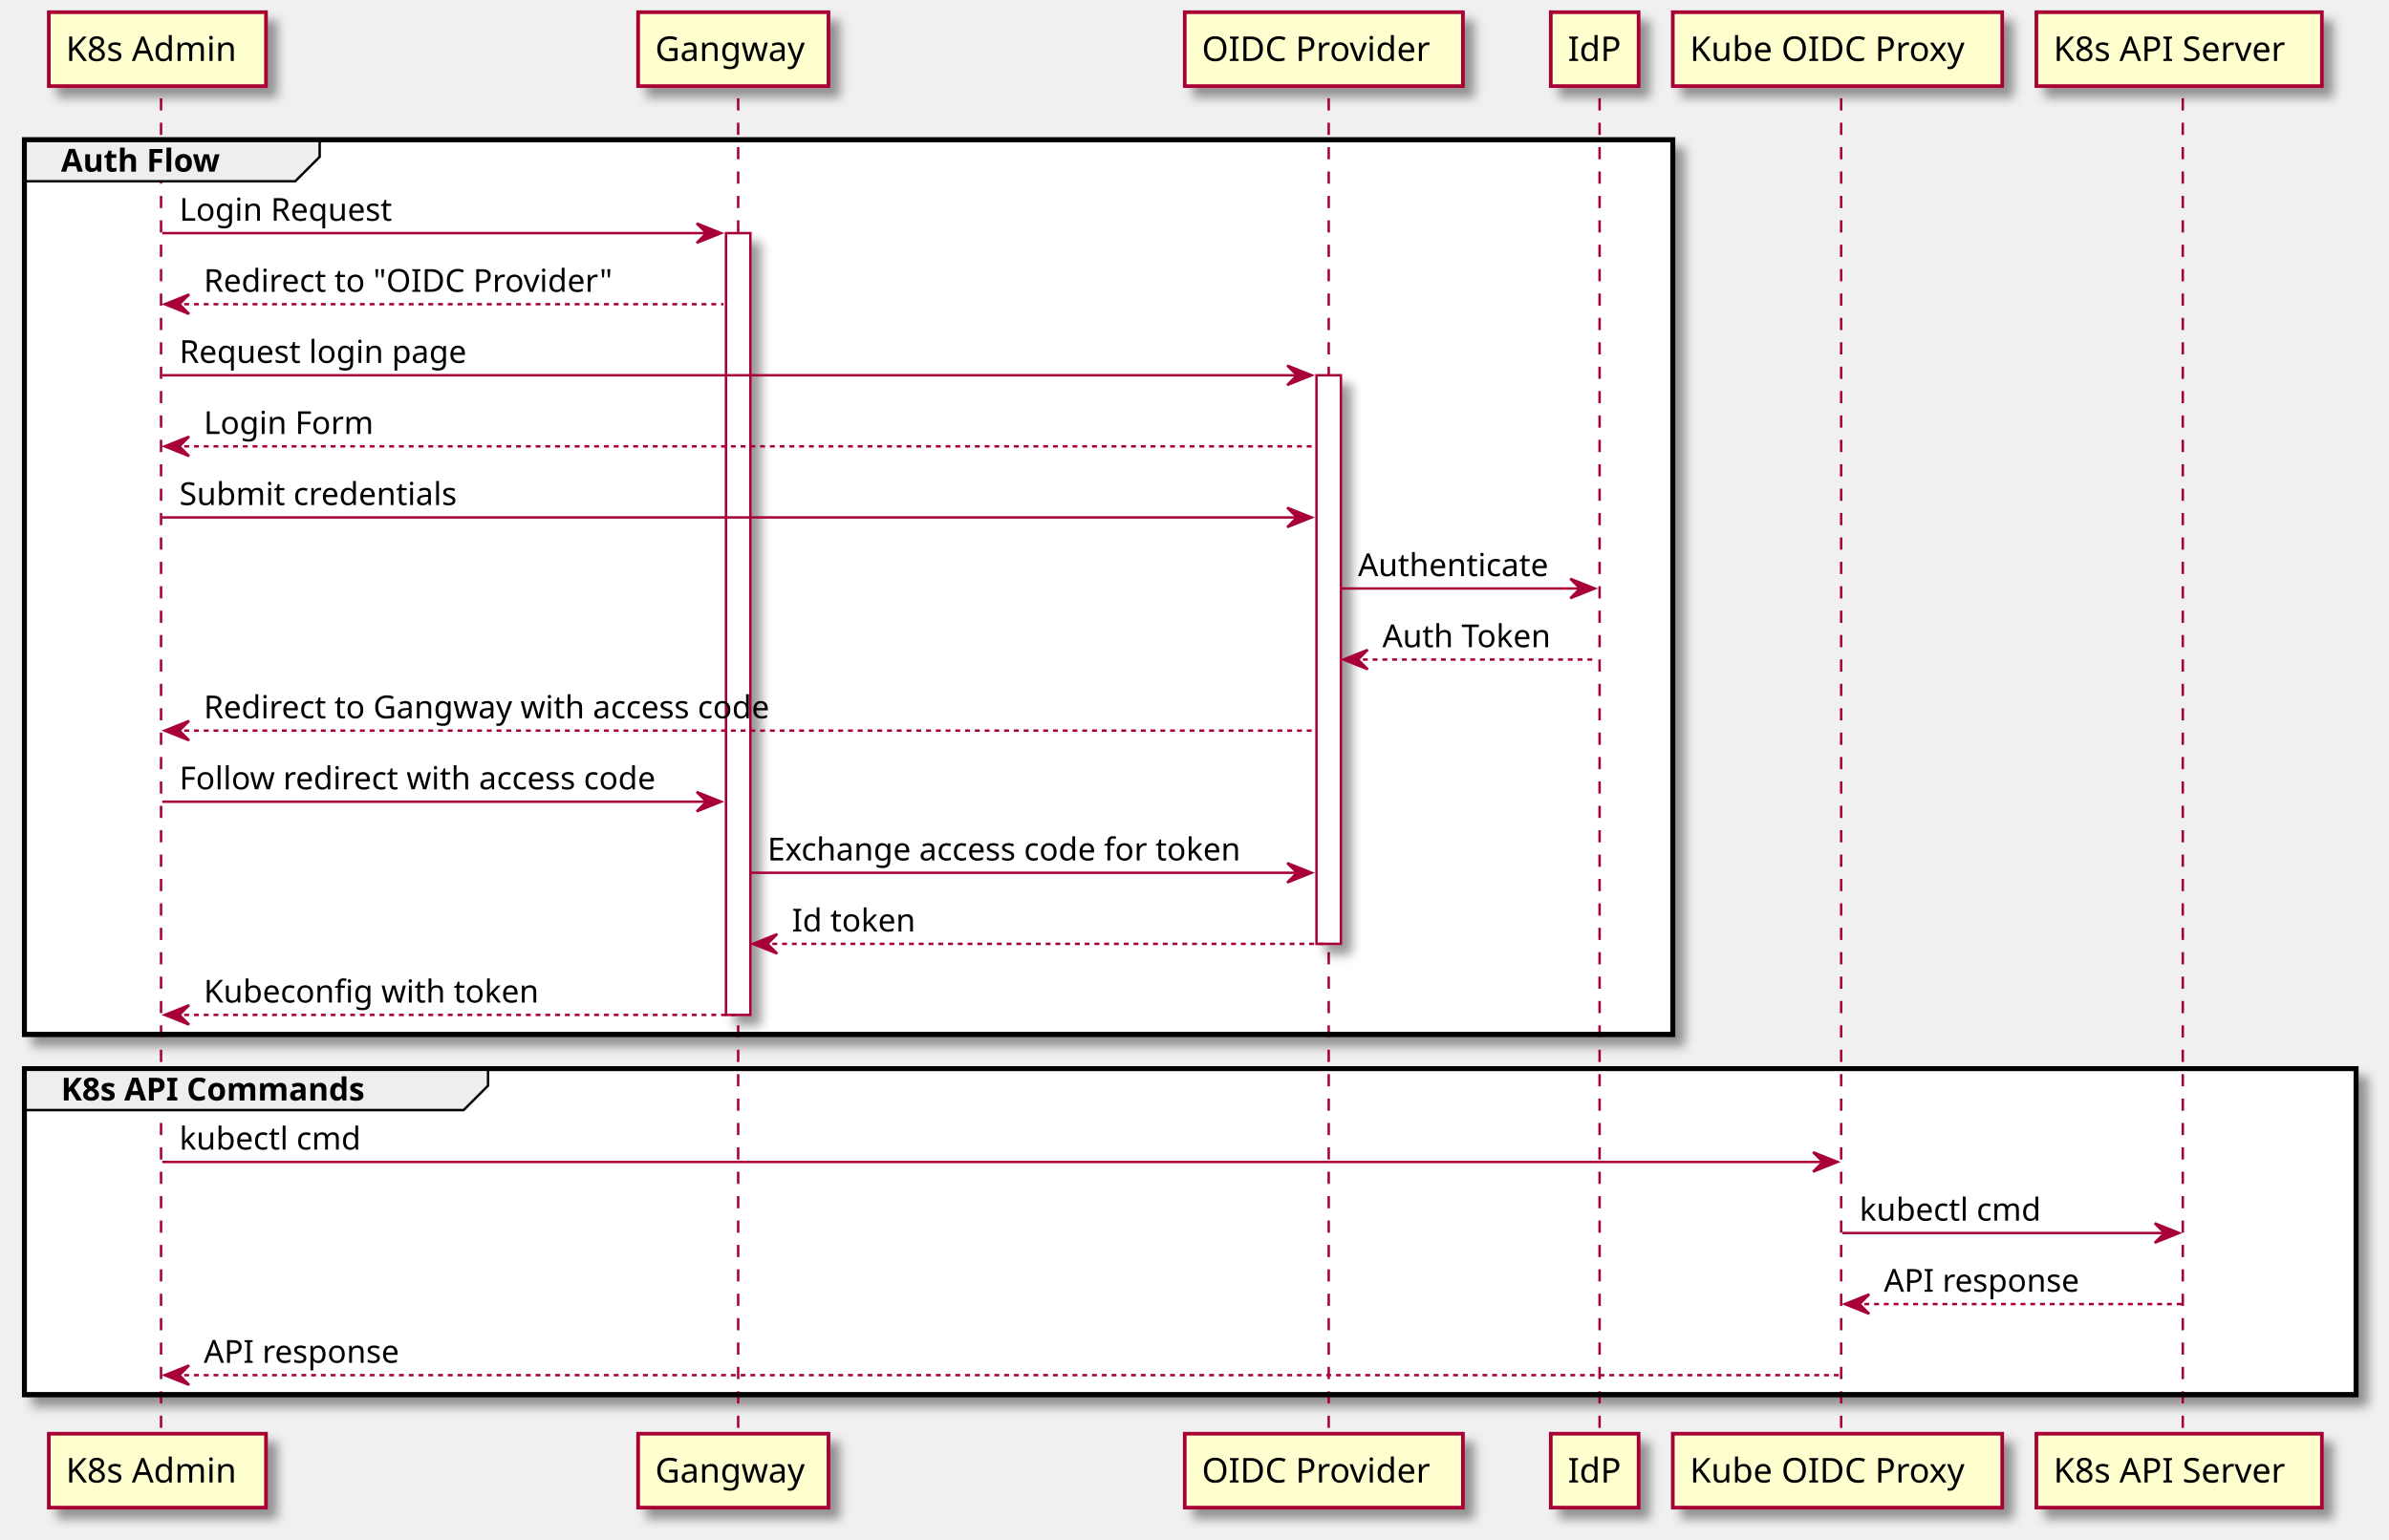
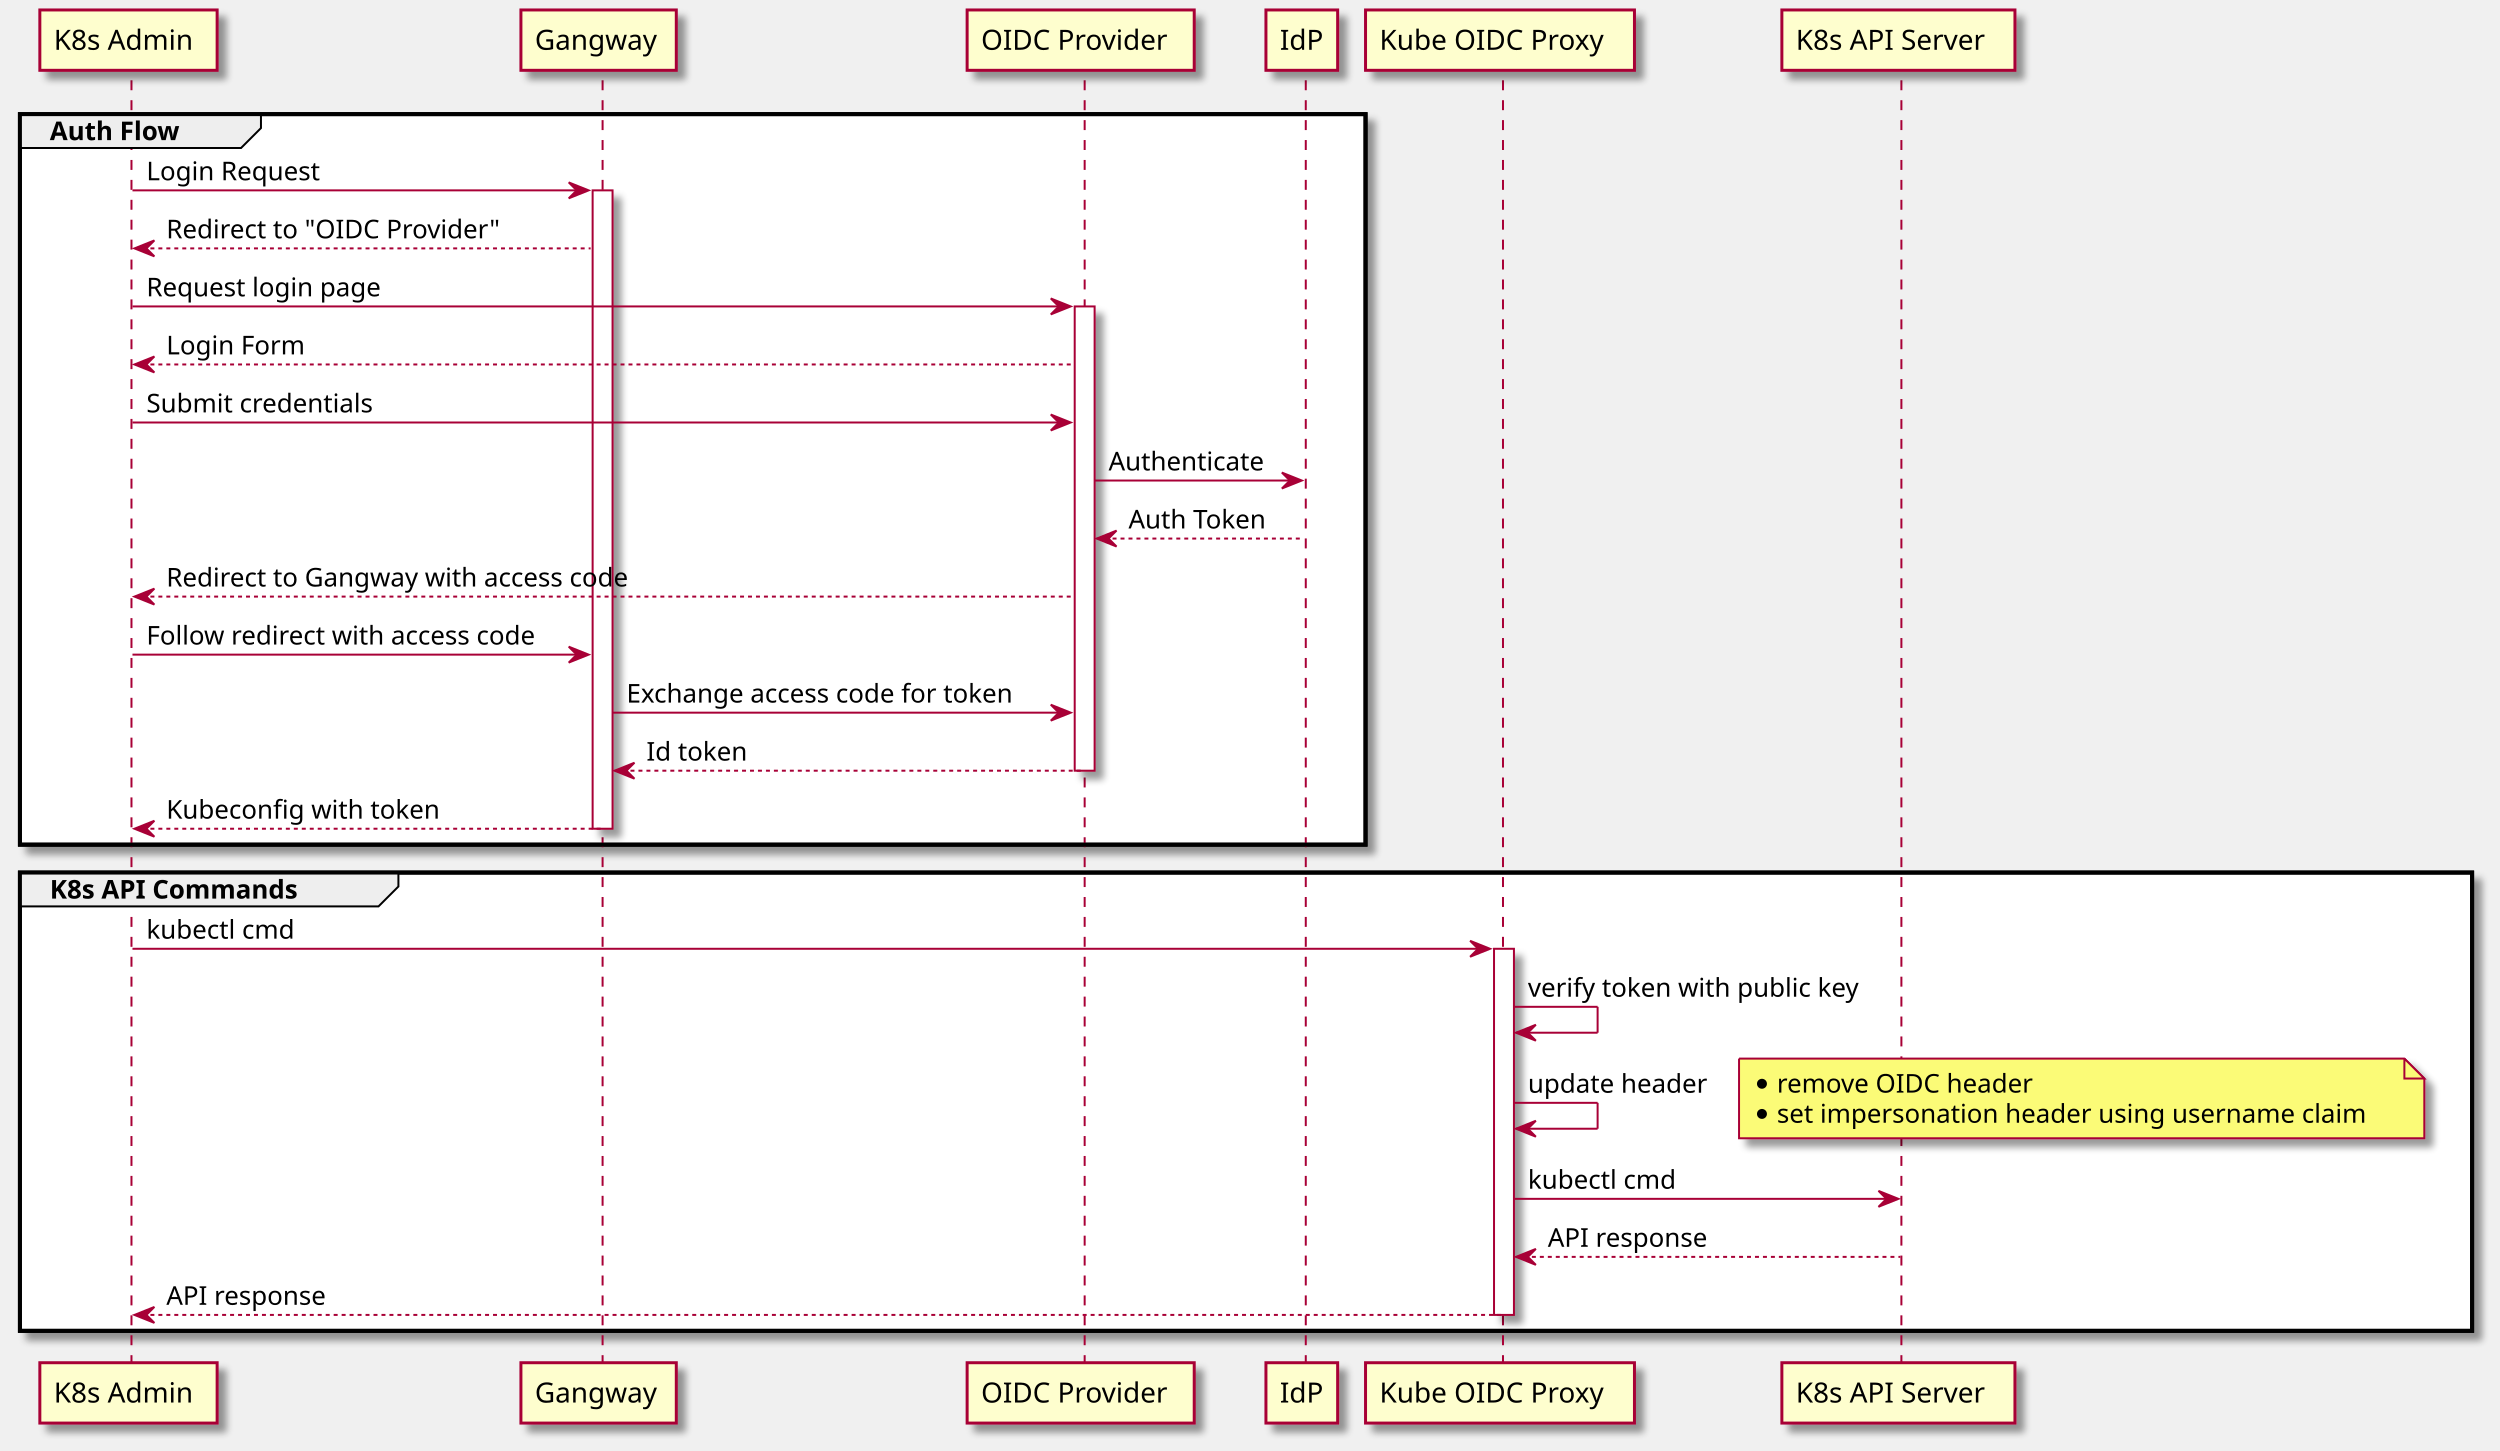
- <svg xmlns="http://www.w3.org/2000/svg" contentScriptType="application/ecmascript" contentStyleType="text/css" height="631px" preserveAspectRatio="none" style="width:979px;height:631px;background:#FFFFFF;" version="1.1" viewBox="0 0 979 631" width="979px" zoomAndPan="magnify">
+ <svg xmlns="http://www.w3.org/2000/svg" contentScriptType="application/ecmascript" contentStyleType="text/css" height="728px" preserveAspectRatio="none" style="width:1255px;height:728px;background:#FFFFFF;" version="1.1" viewBox="0 0 1255 728" width="1255px" zoomAndPan="magnify">
  <defs>
-     <filter height="300%" id="f1nvqgcn6y62it" width="300%" x="-1" y="-1">
+     <filter height="300%" id="f1hoq0ixwn51ui" width="300%" x="-1" y="-1">
      <feGaussianBlur result="blurOut" stdDeviation="2.0" />
      <feColorMatrix in="blurOut" result="blurOut2" type="matrix" values="0 0 0 0 0 0 0 0 0 0 0 0 0 0 0 0 0 0 .4 0" />
      <feOffset dx="4.0" dy="4.0" in="blurOut2" result="blurOut3" />
      <feBlend in="SourceGraphic" in2="blurOut3" mode="normal" />
    </filter>
  </defs>
  <g>
-     <rect fill="#FFFFFF" filter="url(#f1nvqgcn6y62it)" height="320.461" style="stroke:#A80036;stroke-width:1.0;" width="10" x="297.5" y="95.562" />
-     <rect fill="#FFFFFF" filter="url(#f1nvqgcn6y62it)" height="233.062" style="stroke:#A80036;stroke-width:1.0;" width="10" x="539.5" y="153.828" />
-     <rect fill="#FFFFFF" filter="url(#f1nvqgcn6y62it)" height="366.727" style="stroke:#000000;stroke-width:2.0;" width="675.5" x="10" y="57.297" />
-     <rect fill="#FFFFFF" filter="url(#f1nvqgcn6y62it)" height="133.664" style="stroke:#000000;stroke-width:2.0;" width="955.5" x="10" y="438.023" />
-     <line style="stroke:#A80036;stroke-width:1.0;stroke-dasharray:5.0,5.0;" x1="66" x2="66" y1="40.297" y2="588.688" />
-     <line style="stroke:#A80036;stroke-width:1.0;stroke-dasharray:5.0,5.0;" x1="302.5" x2="302.5" y1="40.297" y2="588.688" />
-     <line style="stroke:#A80036;stroke-width:1.0;stroke-dasharray:5.0,5.0;" x1="544.5" x2="544.5" y1="40.297" y2="588.688" />
-     <line style="stroke:#A80036;stroke-width:1.0;stroke-dasharray:5.0,5.0;" x1="655.5" x2="655.5" y1="40.297" y2="588.688" />
-     <line style="stroke:#A80036;stroke-width:1.0;stroke-dasharray:5.0,5.0;" x1="754.5" x2="754.5" y1="40.297" y2="588.688" />
-     <line style="stroke:#A80036;stroke-width:1.0;stroke-dasharray:5.0,5.0;" x1="894.5" x2="894.5" y1="40.297" y2="588.688" />
-     <rect fill="#FEFECE" filter="url(#f1nvqgcn6y62it)" height="30.297" style="stroke:#A80036;stroke-width:1.5;" width="89" x="20" y="5" />
+     <rect fill="#FFFFFF" filter="url(#f1hoq0ixwn51ui)" height="320.461" style="stroke:#A80036;stroke-width:1.0;" width="10" x="297.5" y="95.562" />
+     <rect fill="#FFFFFF" filter="url(#f1hoq0ixwn51ui)" height="233.062" style="stroke:#A80036;stroke-width:1.0;" width="10" x="539.5" y="153.828" />
+     <rect fill="#FFFFFF" filter="url(#f1hoq0ixwn51ui)" height="183.797" style="stroke:#A80036;stroke-width:1.0;" width="10" x="750" y="476.289" />
+     <rect fill="#FFFFFF" filter="url(#f1hoq0ixwn51ui)" height="366.727" style="stroke:#000000;stroke-width:2.0;" width="675.5" x="10" y="57.297" />
+     <rect fill="#FFFFFF" filter="url(#f1hoq0ixwn51ui)" height="230.062" style="stroke:#000000;stroke-width:2.0;" width="1231" x="10" y="438.023" />
+     <line style="stroke:#A80036;stroke-width:1.0;stroke-dasharray:5.0,5.0;" x1="66" x2="66" y1="40.297" y2="685.086" />
+     <line style="stroke:#A80036;stroke-width:1.0;stroke-dasharray:5.0,5.0;" x1="302.5" x2="302.5" y1="40.297" y2="685.086" />
+     <line style="stroke:#A80036;stroke-width:1.0;stroke-dasharray:5.0,5.0;" x1="544.5" x2="544.5" y1="40.297" y2="685.086" />
+     <line style="stroke:#A80036;stroke-width:1.0;stroke-dasharray:5.0,5.0;" x1="655.5" x2="655.5" y1="40.297" y2="685.086" />
+     <line style="stroke:#A80036;stroke-width:1.0;stroke-dasharray:5.0,5.0;" x1="754.5" x2="754.5" y1="40.297" y2="685.086" />
+     <line style="stroke:#A80036;stroke-width:1.0;stroke-dasharray:5.0,5.0;" x1="954.5" x2="954.5" y1="40.297" y2="685.086" />
+     <rect fill="#FEFECE" filter="url(#f1hoq0ixwn51ui)" height="30.297" style="stroke:#A80036;stroke-width:1.5;" width="89" x="20" y="5" />
    <text fill="#000000" font-family="sans-serif" font-size="14" lengthAdjust="spacing" textLength="75" x="27" y="24.995">K8s Admin</text>
-     <rect fill="#FEFECE" filter="url(#f1nvqgcn6y62it)" height="30.297" style="stroke:#A80036;stroke-width:1.5;" width="89" x="20" y="587.688" />
-     <text fill="#000000" font-family="sans-serif" font-size="14" lengthAdjust="spacing" textLength="75" x="27" y="607.683">K8s Admin</text>
-     <rect fill="#FEFECE" filter="url(#f1nvqgcn6y62it)" height="30.297" style="stroke:#A80036;stroke-width:1.5;" width="78" x="261.5" y="5" />
+     <rect fill="#FEFECE" filter="url(#f1hoq0ixwn51ui)" height="30.297" style="stroke:#A80036;stroke-width:1.5;" width="89" x="20" y="684.086" />
+     <text fill="#000000" font-family="sans-serif" font-size="14" lengthAdjust="spacing" textLength="75" x="27" y="704.081">K8s Admin</text>
+     <rect fill="#FEFECE" filter="url(#f1hoq0ixwn51ui)" height="30.297" style="stroke:#A80036;stroke-width:1.5;" width="78" x="261.5" y="5" />
    <text fill="#000000" font-family="sans-serif" font-size="14" lengthAdjust="spacing" textLength="64" x="268.5" y="24.995">Gangway</text>
-     <rect fill="#FEFECE" filter="url(#f1nvqgcn6y62it)" height="30.297" style="stroke:#A80036;stroke-width:1.5;" width="78" x="261.5" y="587.688" />
-     <text fill="#000000" font-family="sans-serif" font-size="14" lengthAdjust="spacing" textLength="64" x="268.5" y="607.683">Gangway</text>
-     <rect fill="#FEFECE" filter="url(#f1nvqgcn6y62it)" height="30.297" style="stroke:#A80036;stroke-width:1.5;" width="114" x="485.5" y="5" />
+     <rect fill="#FEFECE" filter="url(#f1hoq0ixwn51ui)" height="30.297" style="stroke:#A80036;stroke-width:1.5;" width="78" x="261.5" y="684.086" />
+     <text fill="#000000" font-family="sans-serif" font-size="14" lengthAdjust="spacing" textLength="64" x="268.5" y="704.081">Gangway</text>
+     <rect fill="#FEFECE" filter="url(#f1hoq0ixwn51ui)" height="30.297" style="stroke:#A80036;stroke-width:1.5;" width="114" x="485.5" y="5" />
    <text fill="#000000" font-family="sans-serif" font-size="14" lengthAdjust="spacing" textLength="100" x="492.5" y="24.995">OIDC Provider</text>
-     <rect fill="#FEFECE" filter="url(#f1nvqgcn6y62it)" height="30.297" style="stroke:#A80036;stroke-width:1.5;" width="114" x="485.5" y="587.688" />
-     <text fill="#000000" font-family="sans-serif" font-size="14" lengthAdjust="spacing" textLength="100" x="492.5" y="607.683">OIDC Provider</text>
-     <rect fill="#FEFECE" filter="url(#f1nvqgcn6y62it)" height="30.297" style="stroke:#A80036;stroke-width:1.5;" width="36" x="635.5" y="5" />
+     <rect fill="#FEFECE" filter="url(#f1hoq0ixwn51ui)" height="30.297" style="stroke:#A80036;stroke-width:1.5;" width="114" x="485.5" y="684.086" />
+     <text fill="#000000" font-family="sans-serif" font-size="14" lengthAdjust="spacing" textLength="100" x="492.5" y="704.081">OIDC Provider</text>
+     <rect fill="#FEFECE" filter="url(#f1hoq0ixwn51ui)" height="30.297" style="stroke:#A80036;stroke-width:1.5;" width="36" x="635.5" y="5" />
    <text fill="#000000" font-family="sans-serif" font-size="14" lengthAdjust="spacing" textLength="22" x="642.5" y="24.995">IdP</text>
-     <rect fill="#FEFECE" filter="url(#f1nvqgcn6y62it)" height="30.297" style="stroke:#A80036;stroke-width:1.5;" width="36" x="635.5" y="587.688" />
-     <text fill="#000000" font-family="sans-serif" font-size="14" lengthAdjust="spacing" textLength="22" x="642.5" y="607.683">IdP</text>
-     <rect fill="#FEFECE" filter="url(#f1nvqgcn6y62it)" height="30.297" style="stroke:#A80036;stroke-width:1.5;" width="135" x="685.5" y="5" />
+     <rect fill="#FEFECE" filter="url(#f1hoq0ixwn51ui)" height="30.297" style="stroke:#A80036;stroke-width:1.5;" width="36" x="635.5" y="684.086" />
+     <text fill="#000000" font-family="sans-serif" font-size="14" lengthAdjust="spacing" textLength="22" x="642.5" y="704.081">IdP</text>
+     <rect fill="#FEFECE" filter="url(#f1hoq0ixwn51ui)" height="30.297" style="stroke:#A80036;stroke-width:1.5;" width="135" x="685.5" y="5" />
    <text fill="#000000" font-family="sans-serif" font-size="14" lengthAdjust="spacing" textLength="121" x="692.5" y="24.995">Kube OIDC Proxy</text>
-     <rect fill="#FEFECE" filter="url(#f1nvqgcn6y62it)" height="30.297" style="stroke:#A80036;stroke-width:1.5;" width="135" x="685.5" y="587.688" />
-     <text fill="#000000" font-family="sans-serif" font-size="14" lengthAdjust="spacing" textLength="121" x="692.5" y="607.683">Kube OIDC Proxy</text>
-     <rect fill="#FEFECE" filter="url(#f1nvqgcn6y62it)" height="30.297" style="stroke:#A80036;stroke-width:1.5;" width="117" x="834.5" y="5" />
-     <text fill="#000000" font-family="sans-serif" font-size="14" lengthAdjust="spacing" textLength="103" x="841.5" y="24.995">K8s API Server</text>
-     <rect fill="#FEFECE" filter="url(#f1nvqgcn6y62it)" height="30.297" style="stroke:#A80036;stroke-width:1.5;" width="117" x="834.5" y="587.688" />
-     <text fill="#000000" font-family="sans-serif" font-size="14" lengthAdjust="spacing" textLength="103" x="841.5" y="607.683">K8s API Server</text>
-     <rect fill="#FFFFFF" filter="url(#f1nvqgcn6y62it)" height="320.461" style="stroke:#A80036;stroke-width:1.0;" width="10" x="297.5" y="95.562" />
-     <rect fill="#FFFFFF" filter="url(#f1nvqgcn6y62it)" height="233.062" style="stroke:#A80036;stroke-width:1.0;" width="10" x="539.5" y="153.828" />
+     <rect fill="#FEFECE" filter="url(#f1hoq0ixwn51ui)" height="30.297" style="stroke:#A80036;stroke-width:1.5;" width="135" x="685.5" y="684.086" />
+     <text fill="#000000" font-family="sans-serif" font-size="14" lengthAdjust="spacing" textLength="121" x="692.5" y="704.081">Kube OIDC Proxy</text>
+     <rect fill="#FEFECE" filter="url(#f1hoq0ixwn51ui)" height="30.297" style="stroke:#A80036;stroke-width:1.5;" width="117" x="894.5" y="5" />
+     <text fill="#000000" font-family="sans-serif" font-size="14" lengthAdjust="spacing" textLength="103" x="901.5" y="24.995">K8s API Server</text>
+     <rect fill="#FEFECE" filter="url(#f1hoq0ixwn51ui)" height="30.297" style="stroke:#A80036;stroke-width:1.5;" width="117" x="894.5" y="684.086" />
+     <text fill="#000000" font-family="sans-serif" font-size="14" lengthAdjust="spacing" textLength="103" x="901.5" y="704.081">K8s API Server</text>
+     <rect fill="#FFFFFF" filter="url(#f1hoq0ixwn51ui)" height="320.461" style="stroke:#A80036;stroke-width:1.0;" width="10" x="297.5" y="95.562" />
+     <rect fill="#FFFFFF" filter="url(#f1hoq0ixwn51ui)" height="233.062" style="stroke:#A80036;stroke-width:1.0;" width="10" x="539.5" y="153.828" />
+     <rect fill="#FFFFFF" filter="url(#f1hoq0ixwn51ui)" height="183.797" style="stroke:#A80036;stroke-width:1.0;" width="10" x="750" y="476.289" />
    <path d="M10,57.297 L131,57.297 L131,64.297 L121,74.297 L10,74.297 L10,57.297 " fill="#EEEEEE" style="stroke:#000000;stroke-width:1.0;" />
    <rect fill="none" height="366.727" style="stroke:#000000;stroke-width:2.0;" width="675.5" x="10" y="57.297" />
    <text fill="#000000" font-family="sans-serif" font-size="13" font-weight="bold" lengthAdjust="spacing" textLength="76" x="25" y="70.364">Auth Flow</text>
    <polygon fill="#A80036" points="285.5,91.562,295.5,95.562,285.5,99.562,289.5,95.562" style="stroke:#A80036;stroke-width:1.0;" />
    <line style="stroke:#A80036;stroke-width:1.0;" x1="66.5" x2="291.5" y1="95.562" y2="95.562" />
    <text fill="#000000" font-family="sans-serif" font-size="13" lengthAdjust="spacing" textLength="91" x="73.5" y="90.497">Login Request</text>
    <polygon fill="#A80036" points="77.5,120.695,67.5,124.695,77.5,128.695,73.5,124.695" style="stroke:#A80036;stroke-width:1.0;" />
    <line style="stroke:#A80036;stroke-width:1.0;stroke-dasharray:2.0,2.0;" x1="71.5" x2="296.5" y1="124.695" y2="124.695" />
    <text fill="#000000" font-family="sans-serif" font-size="13" lengthAdjust="spacing" textLength="173" x="83.5" y="119.629">Redirect to "OIDC Provider"</text>
    <polygon fill="#A80036" points="527.5,149.828,537.5,153.828,527.5,157.828,531.5,153.828" style="stroke:#A80036;stroke-width:1.0;" />
    <line style="stroke:#A80036;stroke-width:1.0;" x1="66.5" x2="533.5" y1="153.828" y2="153.828" />
    <text fill="#000000" font-family="sans-serif" font-size="13" lengthAdjust="spacing" textLength="123" x="73.5" y="148.762">Request login page</text>
    <polygon fill="#A80036" points="77.5,178.961,67.5,182.961,77.5,186.961,73.5,182.961" style="stroke:#A80036;stroke-width:1.0;" />
    <line style="stroke:#A80036;stroke-width:1.0;stroke-dasharray:2.0,2.0;" x1="71.5" x2="538.5" y1="182.961" y2="182.961" />
    <text fill="#000000" font-family="sans-serif" font-size="13" lengthAdjust="spacing" textLength="71" x="83.5" y="177.895">Login Form</text>
    <polygon fill="#A80036" points="527.5,208.094,537.5,212.094,527.5,216.094,531.5,212.094" style="stroke:#A80036;stroke-width:1.0;" />
    <line style="stroke:#A80036;stroke-width:1.0;" x1="66.5" x2="533.5" y1="212.094" y2="212.094" />
    <text fill="#000000" font-family="sans-serif" font-size="13" lengthAdjust="spacing" textLength="119" x="73.5" y="207.028">Submit credentials</text>
    <polygon fill="#A80036" points="643.5,237.227,653.5,241.227,643.5,245.227,647.5,241.227" style="stroke:#A80036;stroke-width:1.0;" />
    <line style="stroke:#A80036;stroke-width:1.0;" x1="549.5" x2="649.5" y1="241.227" y2="241.227" />
    <text fill="#000000" font-family="sans-serif" font-size="13" lengthAdjust="spacing" textLength="82" x="556.5" y="236.161">Authenticate</text>
    <polygon fill="#A80036" points="560.5,266.359,550.5,270.359,560.5,274.359,556.5,270.359" style="stroke:#A80036;stroke-width:1.0;" />
    <line style="stroke:#A80036;stroke-width:1.0;stroke-dasharray:2.0,2.0;" x1="554.5" x2="654.5" y1="270.359" y2="270.359" />
    <text fill="#000000" font-family="sans-serif" font-size="13" lengthAdjust="spacing" textLength="73" x="566.5" y="265.293">Auth Token</text>
    <polygon fill="#A80036" points="77.5,295.492,67.5,299.492,77.5,303.492,73.5,299.492" style="stroke:#A80036;stroke-width:1.0;" />
    <line style="stroke:#A80036;stroke-width:1.0;stroke-dasharray:2.0,2.0;" x1="71.5" x2="538.5" y1="299.492" y2="299.492" />
    <text fill="#000000" font-family="sans-serif" font-size="13" lengthAdjust="spacing" textLength="249" x="83.5" y="294.426">Redirect to Gangway with access code</text>
    <polygon fill="#A80036" points="285.5,324.625,295.5,328.625,285.5,332.625,289.5,328.625" style="stroke:#A80036;stroke-width:1.0;" />
    <line style="stroke:#A80036;stroke-width:1.0;" x1="66.5" x2="291.5" y1="328.625" y2="328.625" />
    <text fill="#000000" font-family="sans-serif" font-size="13" lengthAdjust="spacing" textLength="207" x="73.5" y="323.559">Follow redirect with access code</text>
    <polygon fill="#A80036" points="527.5,353.758,537.5,357.758,527.5,361.758,531.5,357.758" style="stroke:#A80036;stroke-width:1.0;" />
    <line style="stroke:#A80036;stroke-width:1.0;" x1="307.5" x2="533.5" y1="357.758" y2="357.758" />
    <text fill="#000000" font-family="sans-serif" font-size="13" lengthAdjust="spacing" textLength="208" x="314.5" y="352.692">Exchange access code for token</text>
    <polygon fill="#A80036" points="318.5,382.891,308.5,386.891,318.5,390.891,314.5,386.891" style="stroke:#A80036;stroke-width:1.0;" />
    <line style="stroke:#A80036;stroke-width:1.0;stroke-dasharray:2.0,2.0;" x1="312.5" x2="543.5" y1="386.891" y2="386.891" />
    <text fill="#000000" font-family="sans-serif" font-size="13" lengthAdjust="spacing" textLength="51" x="324.5" y="381.825">Id token</text>
    <polygon fill="#A80036" points="77.5,412.023,67.5,416.023,77.5,420.023,73.5,416.023" style="stroke:#A80036;stroke-width:1.0;" />
    <line style="stroke:#A80036;stroke-width:1.0;stroke-dasharray:2.0,2.0;" x1="71.5" x2="301.5" y1="416.023" y2="416.023" />
    <text fill="#000000" font-family="sans-serif" font-size="13" lengthAdjust="spacing" textLength="142" x="83.5" y="410.957">Kubeconfig with token</text>
    <path d="M10,438.023 L200,438.023 L200,445.023 L190,455.023 L10,455.023 L10,438.023 " fill="#EEEEEE" style="stroke:#000000;stroke-width:1.0;" />
-     <rect fill="none" height="133.664" style="stroke:#000000;stroke-width:2.0;" width="955.5" x="10" y="438.023" />
+     <rect fill="none" height="230.062" style="stroke:#000000;stroke-width:2.0;" width="1231" x="10" y="438.023" />
    <text fill="#000000" font-family="sans-serif" font-size="13" font-weight="bold" lengthAdjust="spacing" textLength="145" x="25" y="451.09">K8s API Commands</text>
-     <polygon fill="#A80036" points="743,472.289,753,476.289,743,480.289,747,476.289" style="stroke:#A80036;stroke-width:1.0;" />
-     <line style="stroke:#A80036;stroke-width:1.0;" x1="66.5" x2="749" y1="476.289" y2="476.289" />
+     <polygon fill="#A80036" points="738,472.289,748,476.289,738,480.289,742,476.289" style="stroke:#A80036;stroke-width:1.0;" />
+     <line style="stroke:#A80036;stroke-width:1.0;" x1="66.5" x2="744" y1="476.289" y2="476.289" />
    <text fill="#000000" font-family="sans-serif" font-size="13" lengthAdjust="spacing" textLength="78" x="73.5" y="471.223">kubectl cmd</text>
-     <polygon fill="#A80036" points="883,501.422,893,505.422,883,509.422,887,505.422" style="stroke:#A80036;stroke-width:1.0;" />
-     <line style="stroke:#A80036;stroke-width:1.0;" x1="755" x2="889" y1="505.422" y2="505.422" />
-     <text fill="#000000" font-family="sans-serif" font-size="13" lengthAdjust="spacing" textLength="78" x="762" y="500.356">kubectl cmd</text>
-     <polygon fill="#A80036" points="766,530.555,756,534.555,766,538.555,762,534.555" style="stroke:#A80036;stroke-width:1.0;" />
-     <line style="stroke:#A80036;stroke-width:1.0;stroke-dasharray:2.0,2.0;" x1="760" x2="894" y1="534.555" y2="534.555" />
-     <text fill="#000000" font-family="sans-serif" font-size="13" lengthAdjust="spacing" textLength="83" x="772" y="529.489">API response</text>
-     <polygon fill="#A80036" points="77.5,559.688,67.5,563.688,77.5,567.688,73.5,563.688" style="stroke:#A80036;stroke-width:1.0;" />
-     <line style="stroke:#A80036;stroke-width:1.0;stroke-dasharray:2.0,2.0;" x1="71.5" x2="754" y1="563.688" y2="563.688" />
-     <text fill="#000000" font-family="sans-serif" font-size="13" lengthAdjust="spacing" textLength="83" x="83.5" y="558.622">API response</text>
+     <line style="stroke:#A80036;stroke-width:1.0;" x1="760" x2="802" y1="505.422" y2="505.422" />
+     <line style="stroke:#A80036;stroke-width:1.0;" x1="802" x2="802" y1="505.422" y2="518.422" />
+     <line style="stroke:#A80036;stroke-width:1.0;" x1="761" x2="802" y1="518.422" y2="518.422" />
+     <polygon fill="#A80036" points="771,514.422,761,518.422,771,522.422,767,518.422" style="stroke:#A80036;stroke-width:1.0;" />
+     <text fill="#000000" font-family="sans-serif" font-size="13" lengthAdjust="spacing" textLength="176" x="767" y="500.356">verify token with public key</text>
+     <line style="stroke:#A80036;stroke-width:1.0;" x1="760" x2="802" y1="553.621" y2="553.621" />
+     <line style="stroke:#A80036;stroke-width:1.0;" x1="802" x2="802" y1="553.621" y2="566.621" />
+     <line style="stroke:#A80036;stroke-width:1.0;" x1="761" x2="802" y1="566.621" y2="566.621" />
+     <polygon fill="#A80036" points="771,562.621,761,566.621,771,570.621,767,566.621" style="stroke:#A80036;stroke-width:1.0;" />
+     <text fill="#000000" font-family="sans-serif" font-size="13" lengthAdjust="spacing" textLength="94" x="767" y="548.555">update header</text>
+     <path d="M873,531.422 L873,571.422 L1217,571.422 L1217,541.422 L1207,531.422 L873,531.422 " fill="#FBFB77" filter="url(#f1hoq0ixwn51ui)" style="stroke:#A80036;stroke-width:1.0;" />
+     <path d="M1207,531.422 L1207,541.422 L1217,541.422 L1207,531.422 " fill="#FBFB77" style="stroke:#A80036;stroke-width:1.0;" />
+     <ellipse cx="884.5" cy="544.055" fill="#000000" rx="2.5" ry="2.5" style="stroke:#000000;stroke-width:0.0;" />
+     <text fill="#000000" font-family="sans-serif" font-size="13" lengthAdjust="spacing" textLength="135" x="892" y="548.489">remove OIDC header</text>
+     <ellipse cx="884.5" cy="559.188" fill="#000000" rx="2.5" ry="2.5" style="stroke:#000000;stroke-width:0.0;" />
+     <text fill="#000000" font-family="sans-serif" font-size="13" lengthAdjust="spacing" textLength="310" x="892" y="563.622">set impersonation header using username claim</text>
+     <polygon fill="#A80036" points="943,597.82,953,601.82,943,605.82,947,601.82" style="stroke:#A80036;stroke-width:1.0;" />
+     <line style="stroke:#A80036;stroke-width:1.0;" x1="760" x2="949" y1="601.82" y2="601.82" />
+     <text fill="#000000" font-family="sans-serif" font-size="13" lengthAdjust="spacing" textLength="78" x="767" y="596.754">kubectl cmd</text>
+     <polygon fill="#A80036" points="771,626.953,761,630.953,771,634.953,767,630.953" style="stroke:#A80036;stroke-width:1.0;" />
+     <line style="stroke:#A80036;stroke-width:1.0;stroke-dasharray:2.0,2.0;" x1="765" x2="954" y1="630.953" y2="630.953" />
+     <text fill="#000000" font-family="sans-serif" font-size="13" lengthAdjust="spacing" textLength="83" x="777" y="625.887">API response</text>
+     <polygon fill="#A80036" points="77.5,656.086,67.5,660.086,77.5,664.086,73.5,660.086" style="stroke:#A80036;stroke-width:1.0;" />
+     <line style="stroke:#A80036;stroke-width:1.0;stroke-dasharray:2.0,2.0;" x1="71.5" x2="754" y1="660.086" y2="660.086" />
+     <text fill="#000000" font-family="sans-serif" font-size="13" lengthAdjust="spacing" textLength="83" x="83.5" y="655.02">API response</text>
  </g>
</svg>
